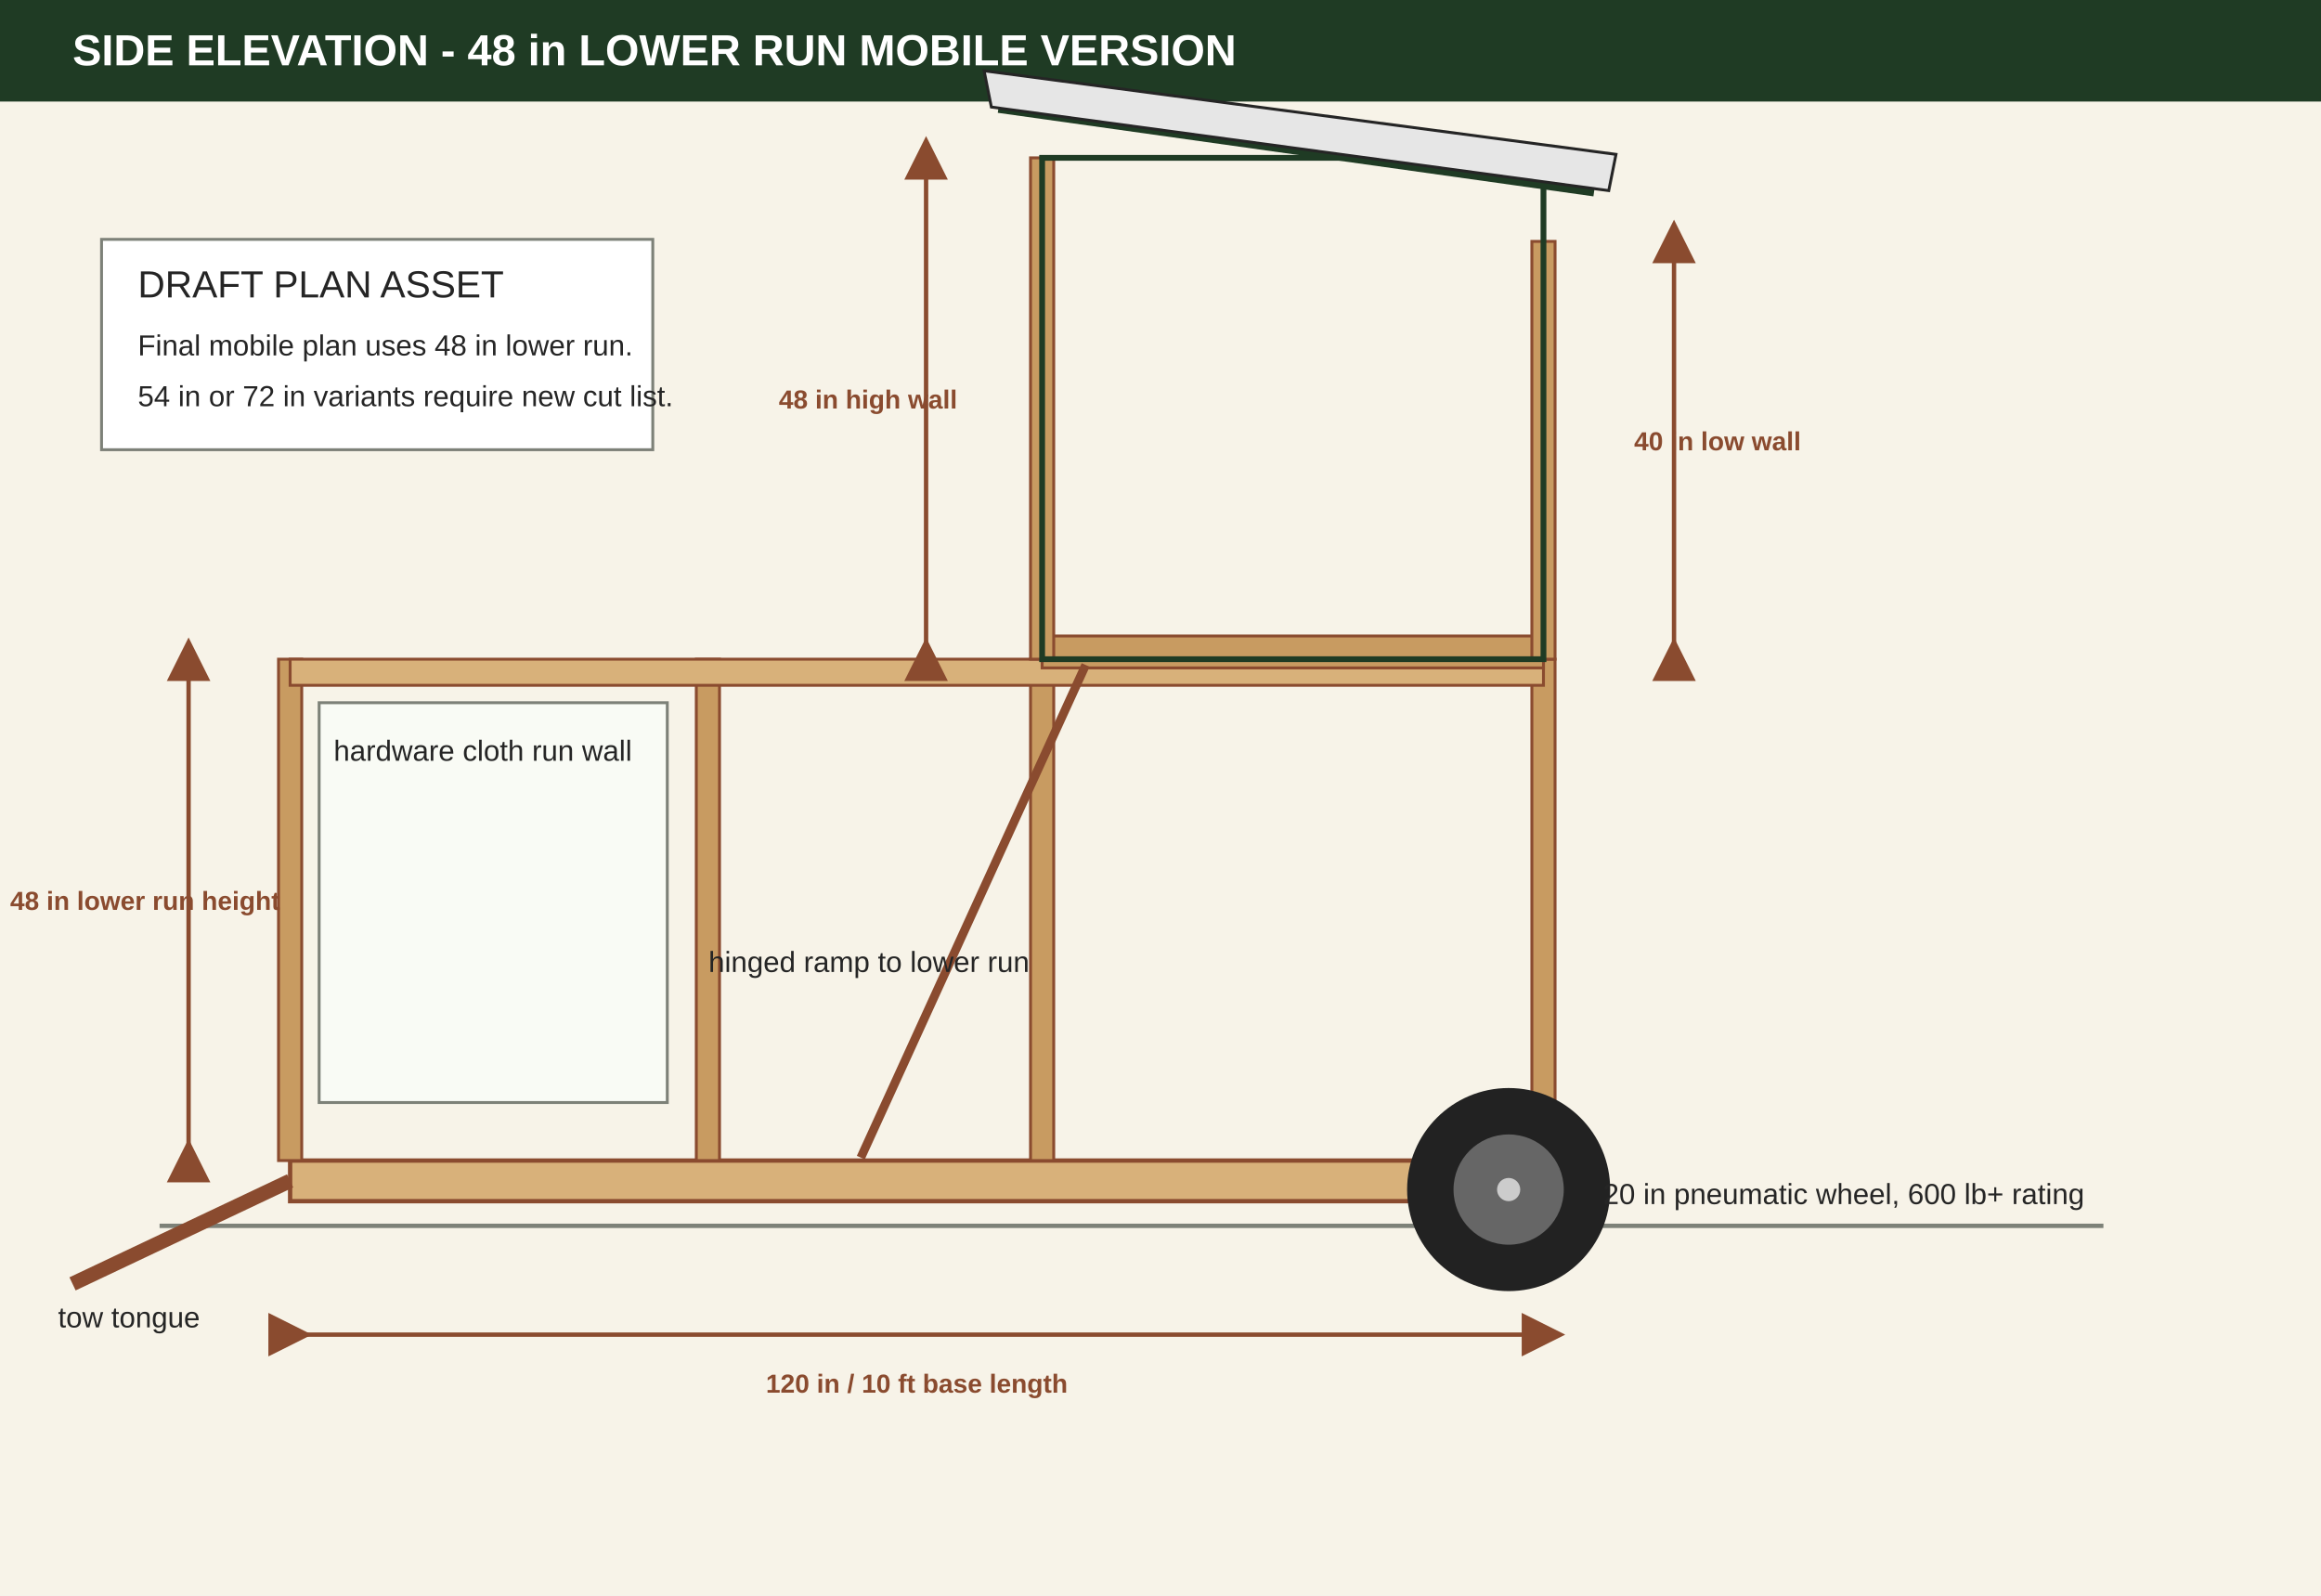
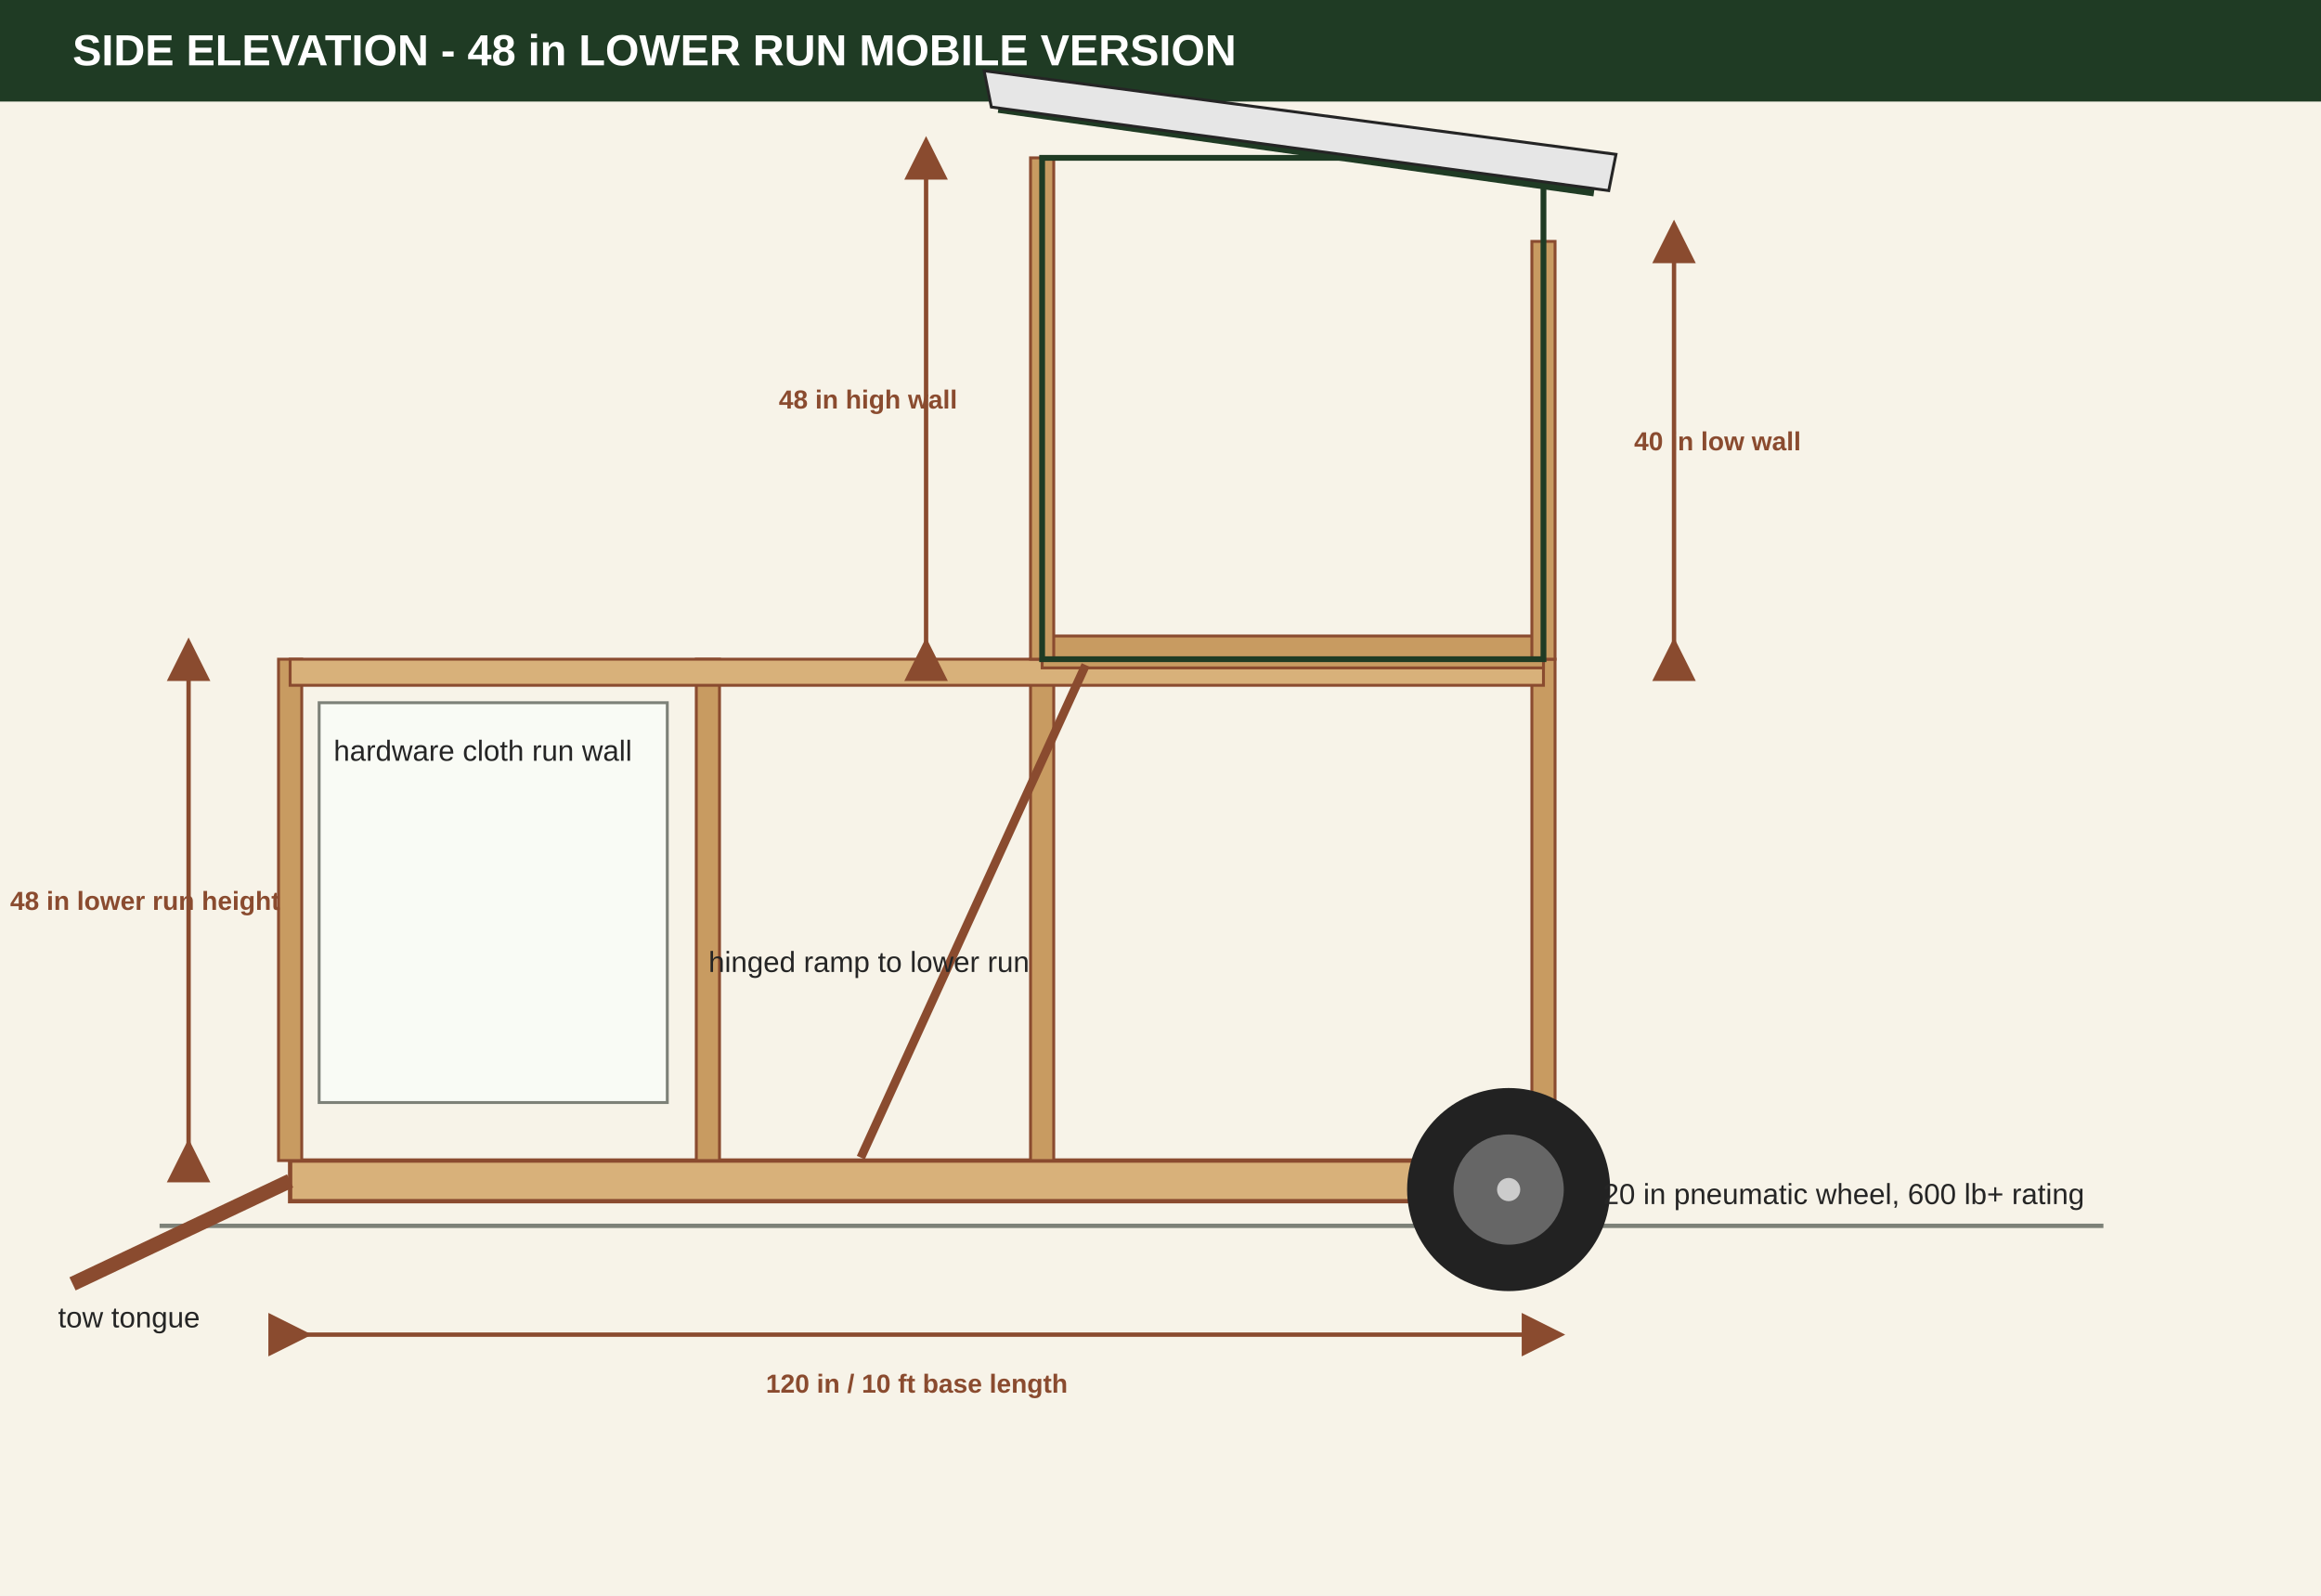
<svg xmlns="http://www.w3.org/2000/svg" width="1600" height="1100" viewBox="0 0 1600 1100">
  <rect width="100%" height="100%" fill="#F7F3E8" />
  <style>
.t{font-family:Arial,Helvetica,sans-serif;fill:#252525;font-size:26px}
.small{font-family:Arial,Helvetica,sans-serif;fill:#252525;font-size:20px}
.label{font-family:Arial,Helvetica,sans-serif;fill:#252525;font-size:18px}
.head{font-family:Arial,Helvetica,sans-serif;fill:white;font-size:30px;font-weight:bold}
.dim{font-family:Arial,Helvetica,sans-serif;fill:#8A4B2F;font-size:18px;font-weight:bold}
</style>
  <defs>
    <marker id="arrow" markerWidth="10" markerHeight="10" refX="5" refY="5" orient="auto" markerUnits="strokeWidth">
      <path d="M0,0 L10,5 L0,10 z" fill="#8A4B2F" />
    </marker>
  </defs>
  <rect x="0" y="0" width="1600" height="70" fill="#1F3B24" />
  <text x="50" y="45" class="head" text-anchor="start">SIDE ELEVATION - 48 in LOWER RUN MOBILE VERSION</text>
  <line x1="110" y1="845" x2="1450" y2="845" stroke="#7D8178" stroke-width="3" />
  <rect x="200" y="800" width="864.0" height="28" fill="#D8B17A" stroke="#8A4B2F" stroke-width="3" />
  <rect x="192.0" y="454.4" width="16" height="345.6" fill="#C89B61" stroke="#8A4B2F" stroke-width="2" />
  <rect x="480.0" y="454.4" width="16" height="345.6" fill="#C89B61" stroke="#8A4B2F" stroke-width="2" />
  <rect x="710.4" y="454.4" width="16" height="345.6" fill="#C89B61" stroke="#8A4B2F" stroke-width="2" />
  <rect x="1056.0" y="454.4" width="16" height="345.6" fill="#C89B61" stroke="#8A4B2F" stroke-width="2" />
  <rect x="200" y="454.4" width="864.0" height="18" fill="#D8B17A" stroke="#8A4B2F" stroke-width="2" />
  <rect x="718.4" y="438.4" width="345.6" height="22" fill="#C89B61" stroke="#8A4B2F" stroke-width="2" />
  <rect x="710.4" y="108.8" width="16" height="345.6" fill="#C89B61" stroke="#8A4B2F" stroke-width="2" />
  <rect x="1056.0" y="166.4" width="16" height="288.0" fill="#C89B61" stroke="#8A4B2F" stroke-width="2" />
  <rect x="718.4" y="108.8" width="345.6" height="345.6" fill="none" stroke="#1F3B24" stroke-width="4" />
  <line x1="688.4" y1="73.8" x2="1099.0" y2="131.4" stroke="#1F3B24" stroke-width="8" />
  <polygon points="678.4,48.8 1114.0,106.4 1109.0,131.4 683.4,73.8" fill="#E6E6E6" stroke="#252525" stroke-width="2" />
  <line x1="748.4" y1="458.4" x2="593.4" y2="798" stroke="#8A4B2F" stroke-width="6" />
  <text x="488.4" y="670" class="small" text-anchor="start">hinged ramp to lower run</text>
  <circle cx="1040" cy="820" r="70" fill="#222" />
  <circle cx="1040" cy="820" r="38" fill="#666" />
  <circle cx="1040" cy="820" r="8" fill="#CCC" />
  <text x="1105" y="830" class="small" text-anchor="start">20 in pneumatic wheel, 600 lb+ rating</text>
  <line x1="200" y1="814" x2="50" y2="885" stroke="#8A4B2F" stroke-width="10" />
  <text x="40" y="915" class="small" text-anchor="start">tow tongue</text>
  <rect x="220" y="484.4" width="240" height="275.6" fill="#F9FBF5" stroke="#7D8178" stroke-width="2" />
  <text x="230" y="524.4" class="small" text-anchor="start">hardware cloth run wall</text>
  <line x1="200" y1="920" x2="1064.0" y2="920" stroke="#8A4B2F" stroke-width="3" marker-start="url(#arrow)" marker-end="url(#arrow)" />
  <text x="632.0" y="960" class="dim" text-anchor="middle">120 in / 10 ft base length</text>
  <line x1="130" y1="800" x2="130" y2="454.4" stroke="#8A4B2F" stroke-width="3" marker-start="url(#arrow)" marker-end="url(#arrow)" />
  <text x="100" y="627.2" class="dim" text-anchor="middle">48 in lower run height</text>
  <line x1="638.4" y1="454.4" x2="638.4" y2="108.8" stroke="#8A4B2F" stroke-width="3" marker-start="url(#arrow)" marker-end="url(#arrow)" />
  <text x="598.4" y="281.6" class="dim" text-anchor="middle">48 in high wall</text>
  <line x1="1154.0" y1="454.4" x2="1154.0" y2="166.4" stroke="#8A4B2F" stroke-width="3" marker-start="url(#arrow)" marker-end="url(#arrow)" />
  <text x="1184.0" y="310.4" class="dim" text-anchor="middle">40 in low wall</text>
-   <rect x="70" y="165" width="380" height="145" fill="#FFFFFF" stroke="#7D8178" stroke-width="2" />
-   <text x="95" y="205" class="t" text-anchor="start">DRAFT PLAN ASSET</text>
-   <text x="95" y="245" class="small" text-anchor="start">Final mobile plan uses 48 in lower run.</text>
-   <text x="95" y="280" class="small" text-anchor="start">54 in or 72 in variants require new cut list.</text>
</svg>
